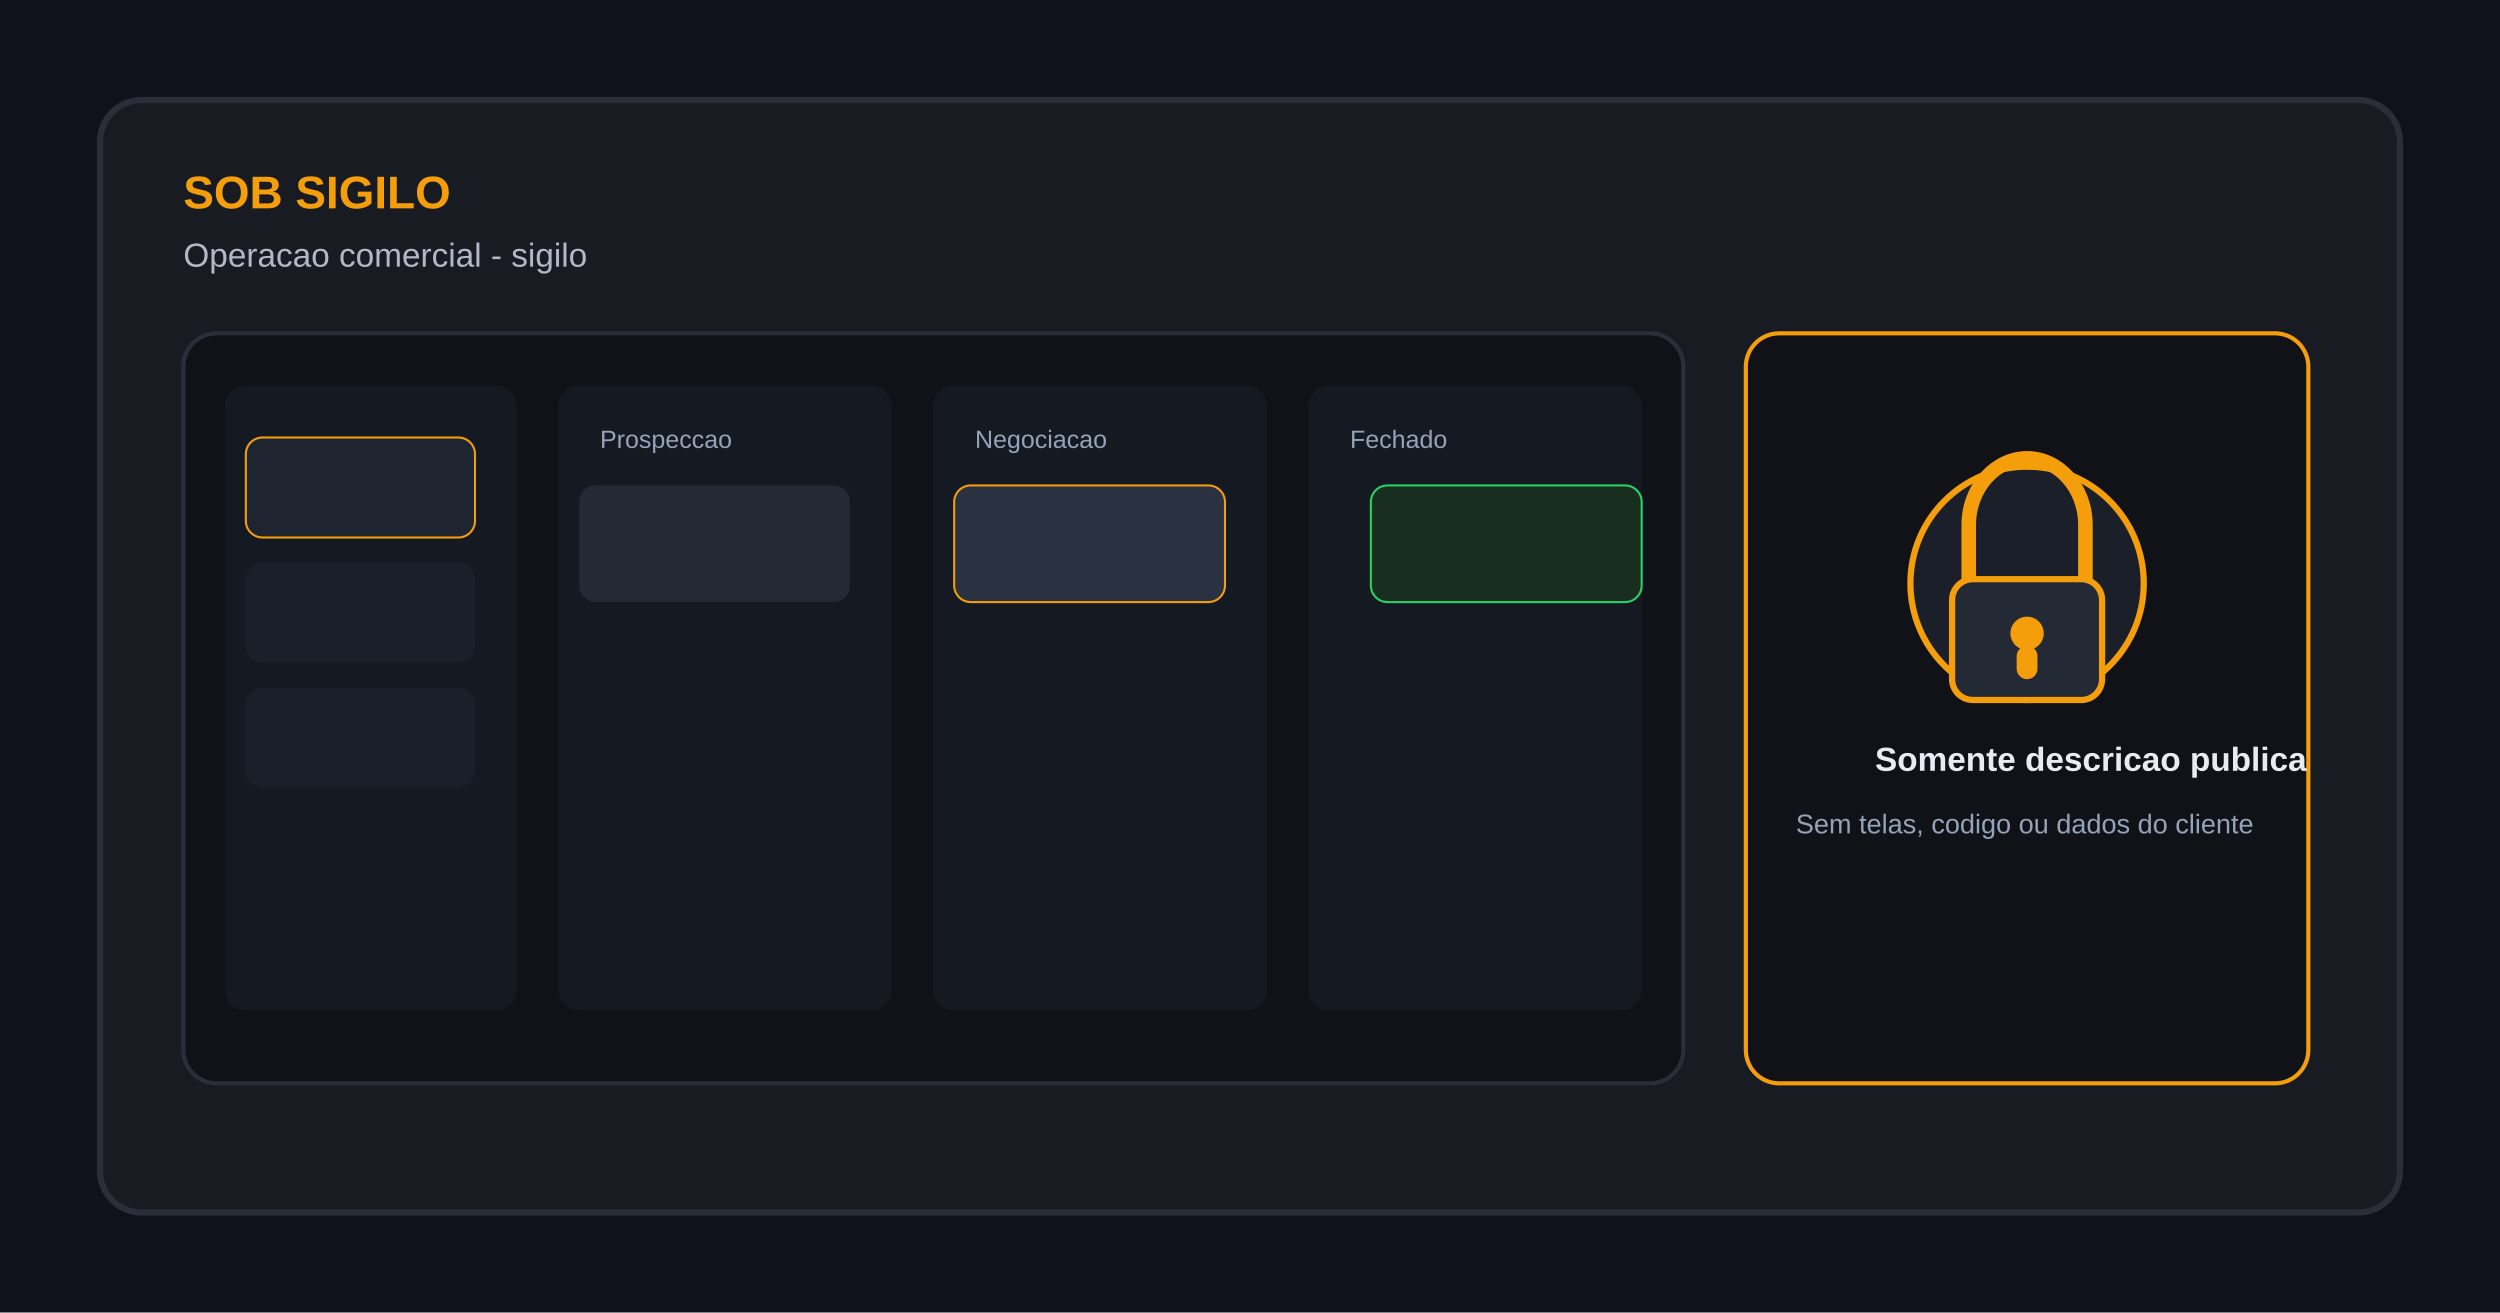
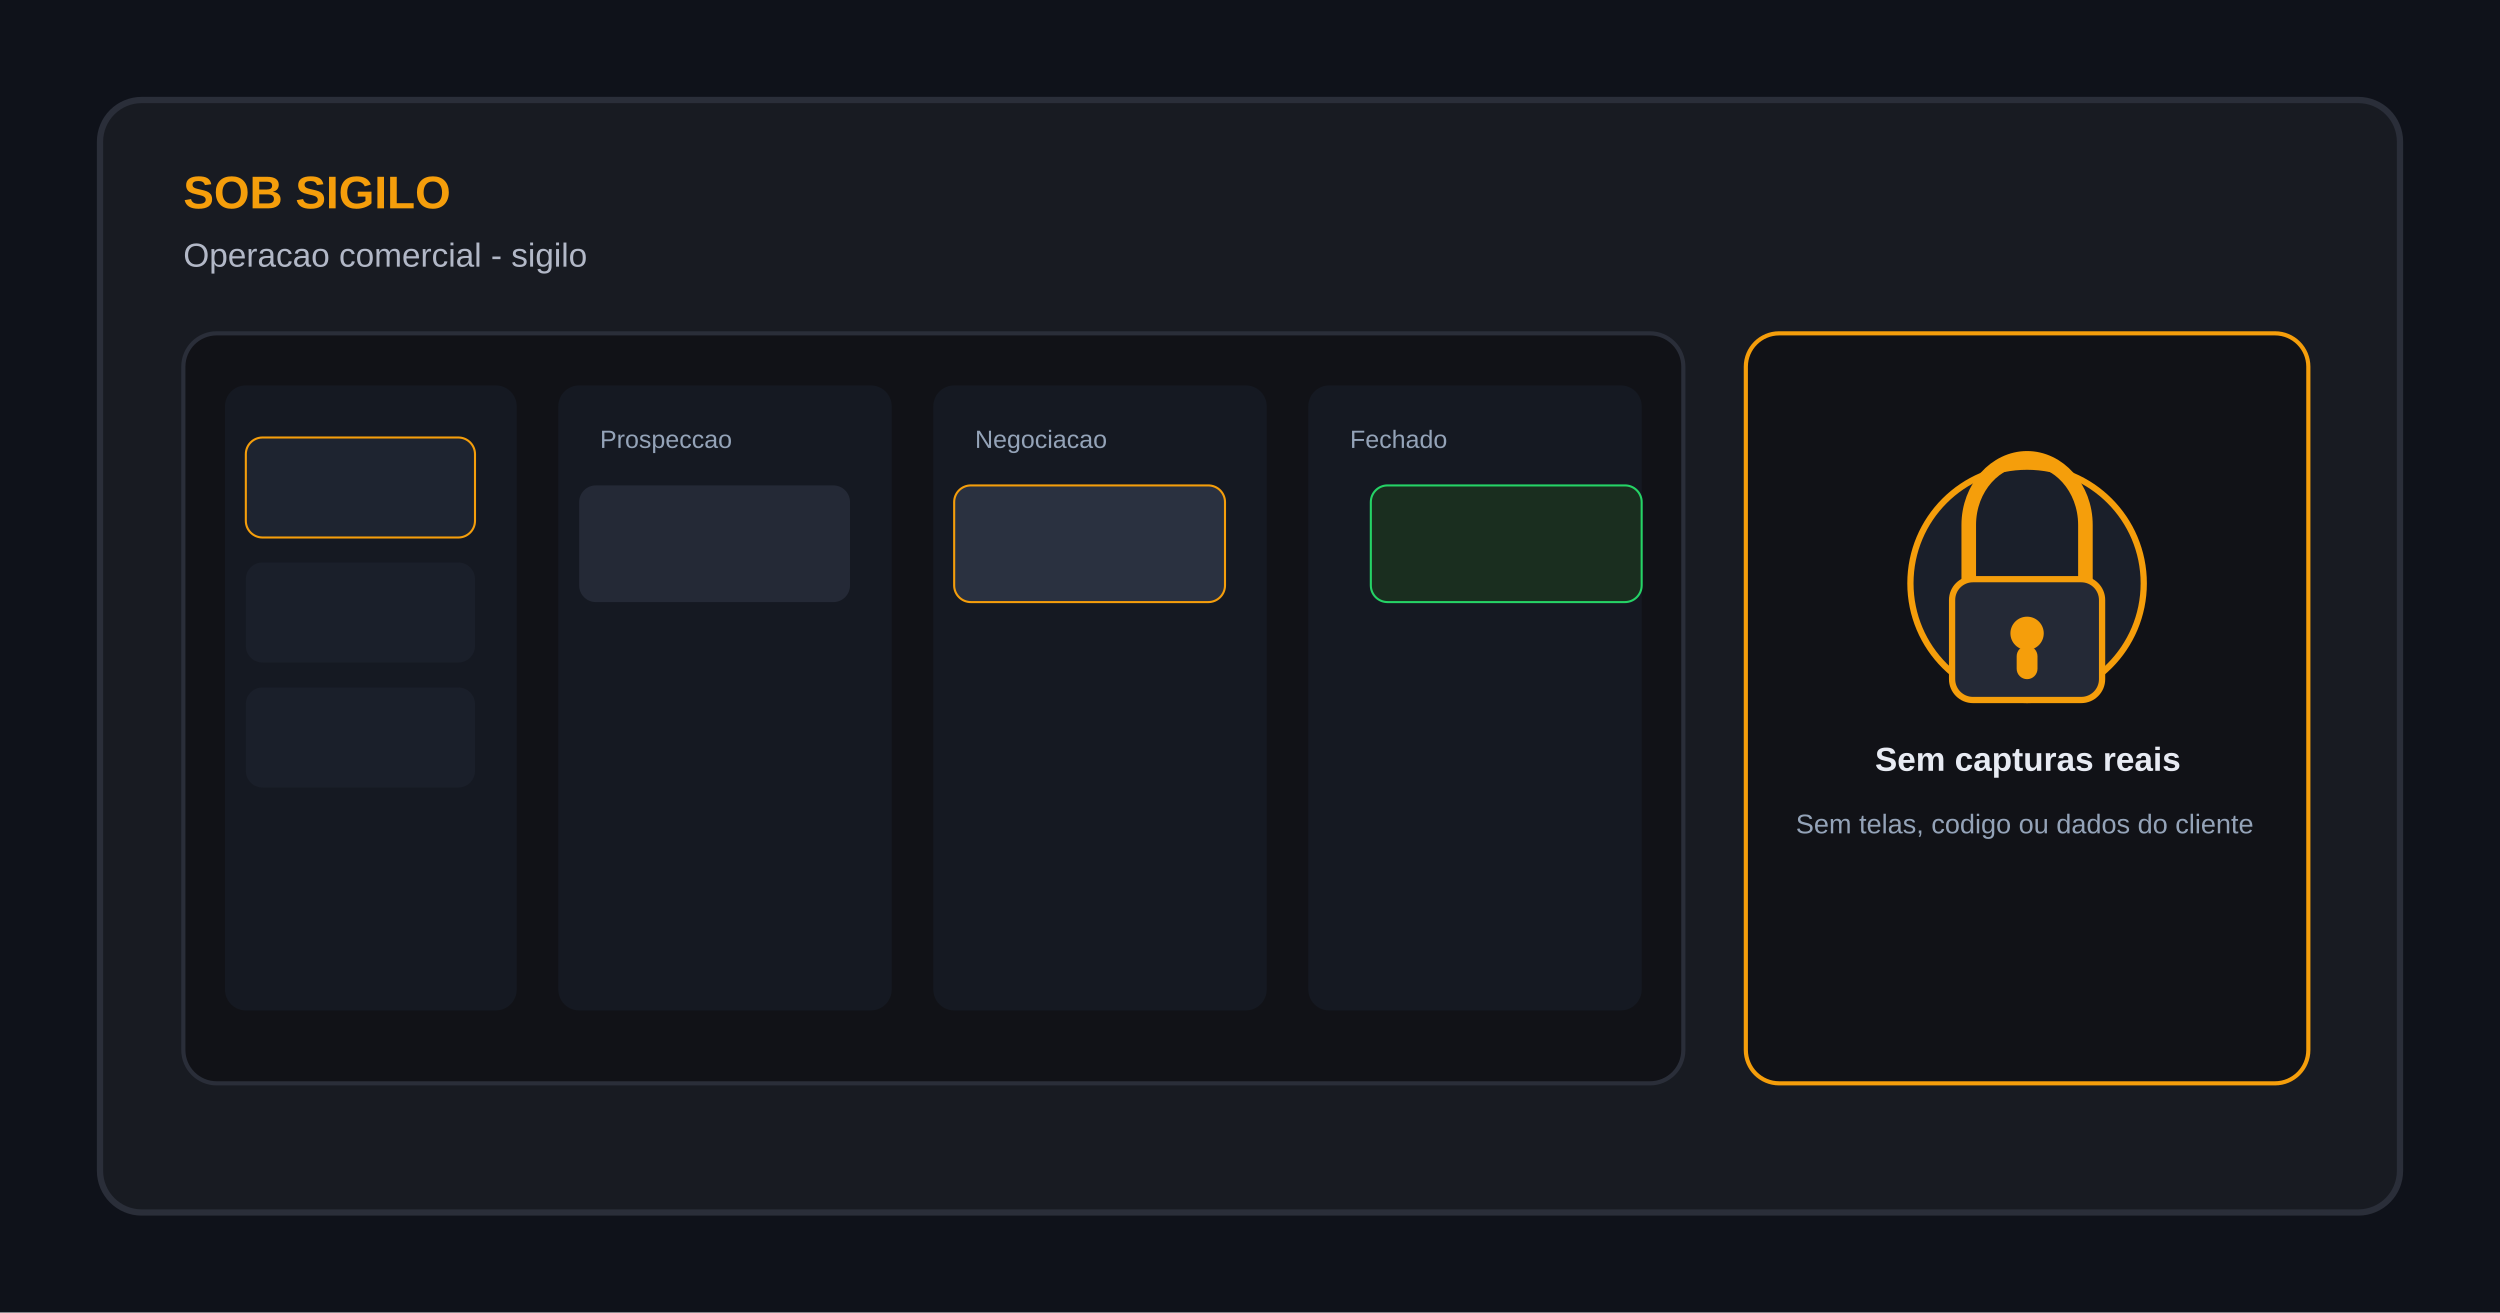
<svg xmlns="http://www.w3.org/2000/svg" width="1200" height="630" viewBox="0 0 1200 630" fill="none">
  <rect width="1200" height="630" fill="#0f121a" />
  <rect x="48" y="48" width="1104" height="534" rx="20" fill="#181b22" stroke="#2a2e39" stroke-width="3" />
  <text x="88" y="100" fill="#f59e0b" font-size="22" font-weight="bold" font-family="Arial, Helvetica, sans-serif">SOB SIGILO</text>
  <text x="88" y="128" fill="#b2b8c7" font-size="16" font-family="Arial, Helvetica, sans-serif">Operacao comercial - sigilo</text>
  <rect x="88" y="160" width="720" height="360" rx="16" fill="#111217" stroke="#2a2e39" stroke-width="2" />
  <rect x="108" y="185" width="140" height="300" rx="10" fill="#151922" />
  <rect x="118" y="210" width="110" height="48" rx="8" fill="#1e2430" stroke="#f59e0b" stroke-width="1" />
  <rect x="118" y="270" width="110" height="48" rx="8" fill="#1a1f2a" />
  <rect x="118" y="330" width="110" height="48" rx="8" fill="#1a1f2a" />
  <rect x="268" y="185" width="160" height="300" rx="10" fill="#151922" />
  <text x="288" y="215" fill="#94a3b8" font-size="12" font-family="Arial, Helvetica, sans-serif">Prospeccao</text>
  <rect x="278" y="233" width="130" height="56" rx="8" fill="#242936" />
  <rect x="448" y="185" width="160" height="300" rx="10" fill="#151922" />
  <text x="468" y="215" fill="#94a3b8" font-size="12" font-family="Arial, Helvetica, sans-serif">Negociacao</text>
  <rect x="458" y="233" width="130" height="56" rx="8" fill="#2a3140" stroke="#f59e0b" stroke-width="1" />
  <rect x="628" y="185" width="160" height="300" rx="10" fill="#151922" />
  <text x="648" y="215" fill="#94a3b8" font-size="12" font-family="Arial, Helvetica, sans-serif">Fechado</text>
  <rect x="658" y="233" width="130" height="56" rx="8" fill="#1a2e1f" stroke="#25d366" stroke-width="1" />
  <rect x="838" y="160" width="270" height="360" rx="16" fill="#111217" stroke="#f59e0b" stroke-width="2" />
  <circle cx="973" cy="280" r="56" fill="#1a1f2a" stroke="#f59e0b" stroke-width="3" />
  <path d="M945 280 L945 252 C945 234 958 220 973 220 C988 220 1001 234 1001 252 L1001 280" stroke="#f59e0b" stroke-width="7" stroke-linecap="round" />
  <rect x="937" y="278" width="72" height="58" rx="10" fill="#242936" stroke="#f59e0b" stroke-width="3" />
  <circle cx="973" cy="304" r="8" fill="#f59e0b" />
  <rect x="968" y="310" width="10" height="16" rx="5" fill="#f59e0b" />
-   <text x="900" y="370" fill="#e8ebf3" font-size="16" font-weight="bold" font-family="Arial, Helvetica, sans-serif">Somente descricao publica</text>
+   <text x="900" y="370" fill="#e8ebf3" font-size="16" font-weight="bold" font-family="Arial, Helvetica, sans-serif">Sem capturas reais</text>
  <text x="862" y="400" fill="#94a3b8" font-size="13" font-family="Arial, Helvetica, sans-serif">Sem telas, codigo ou dados do cliente</text>
</svg>
